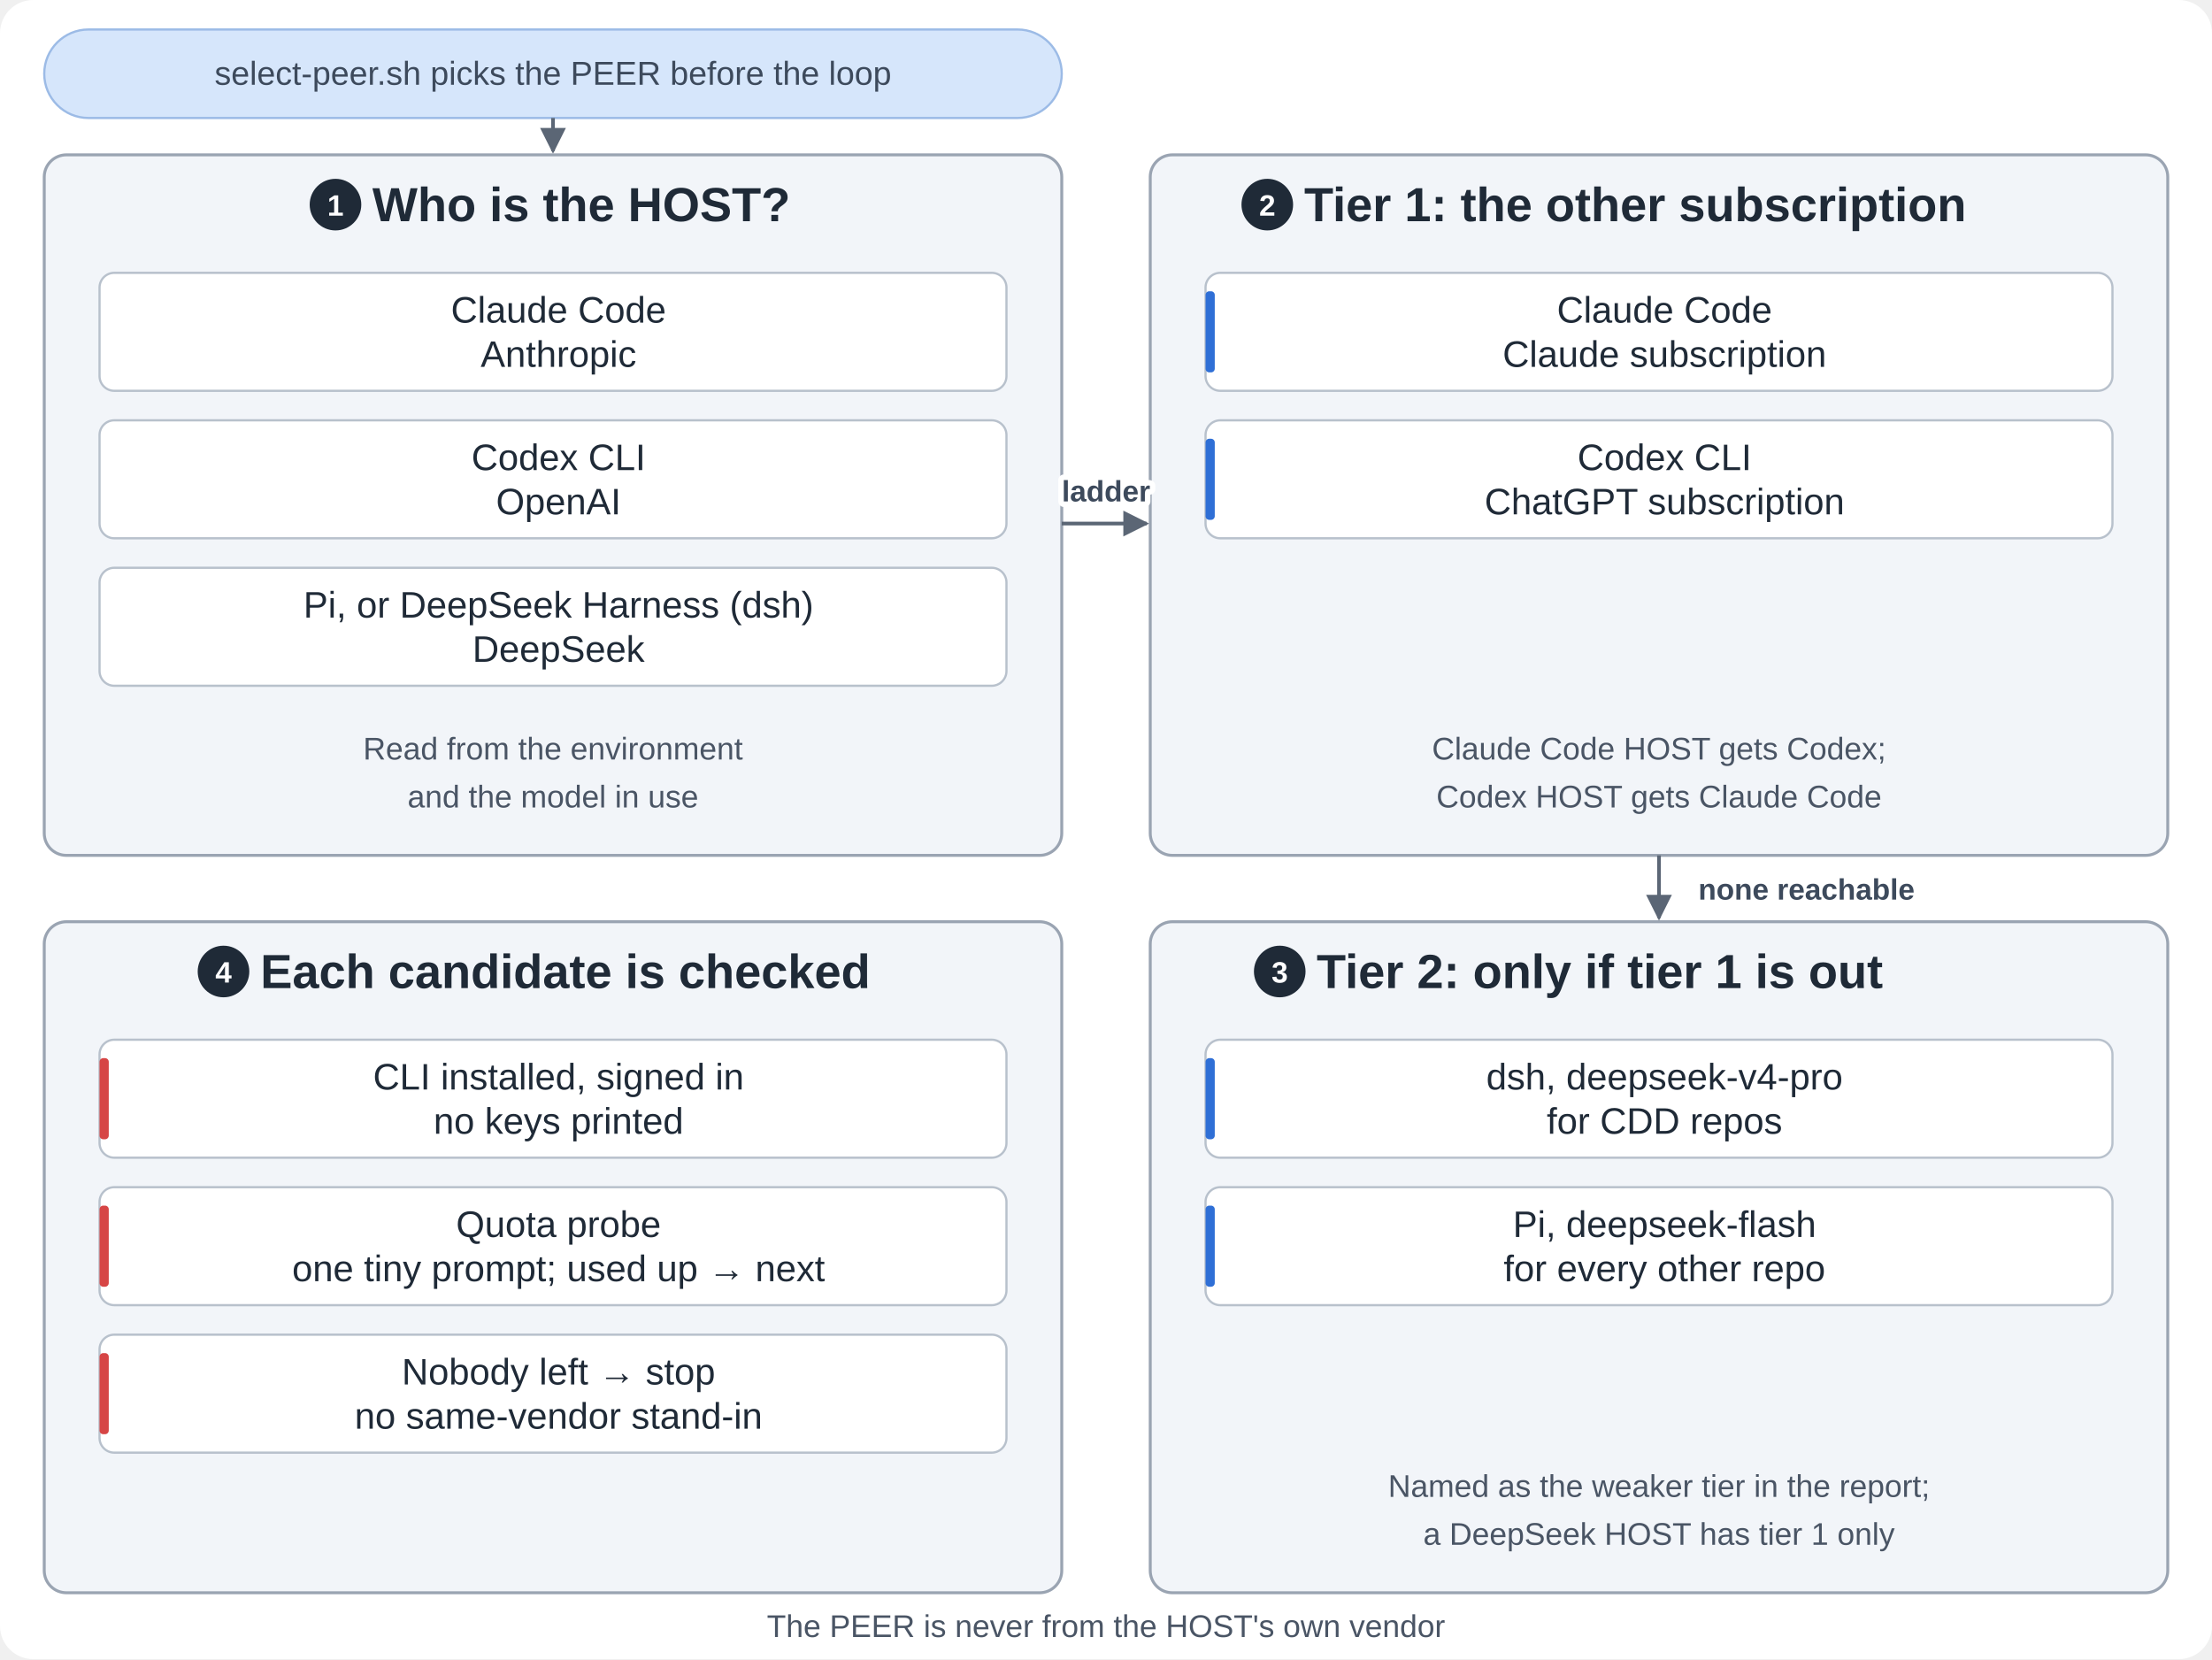
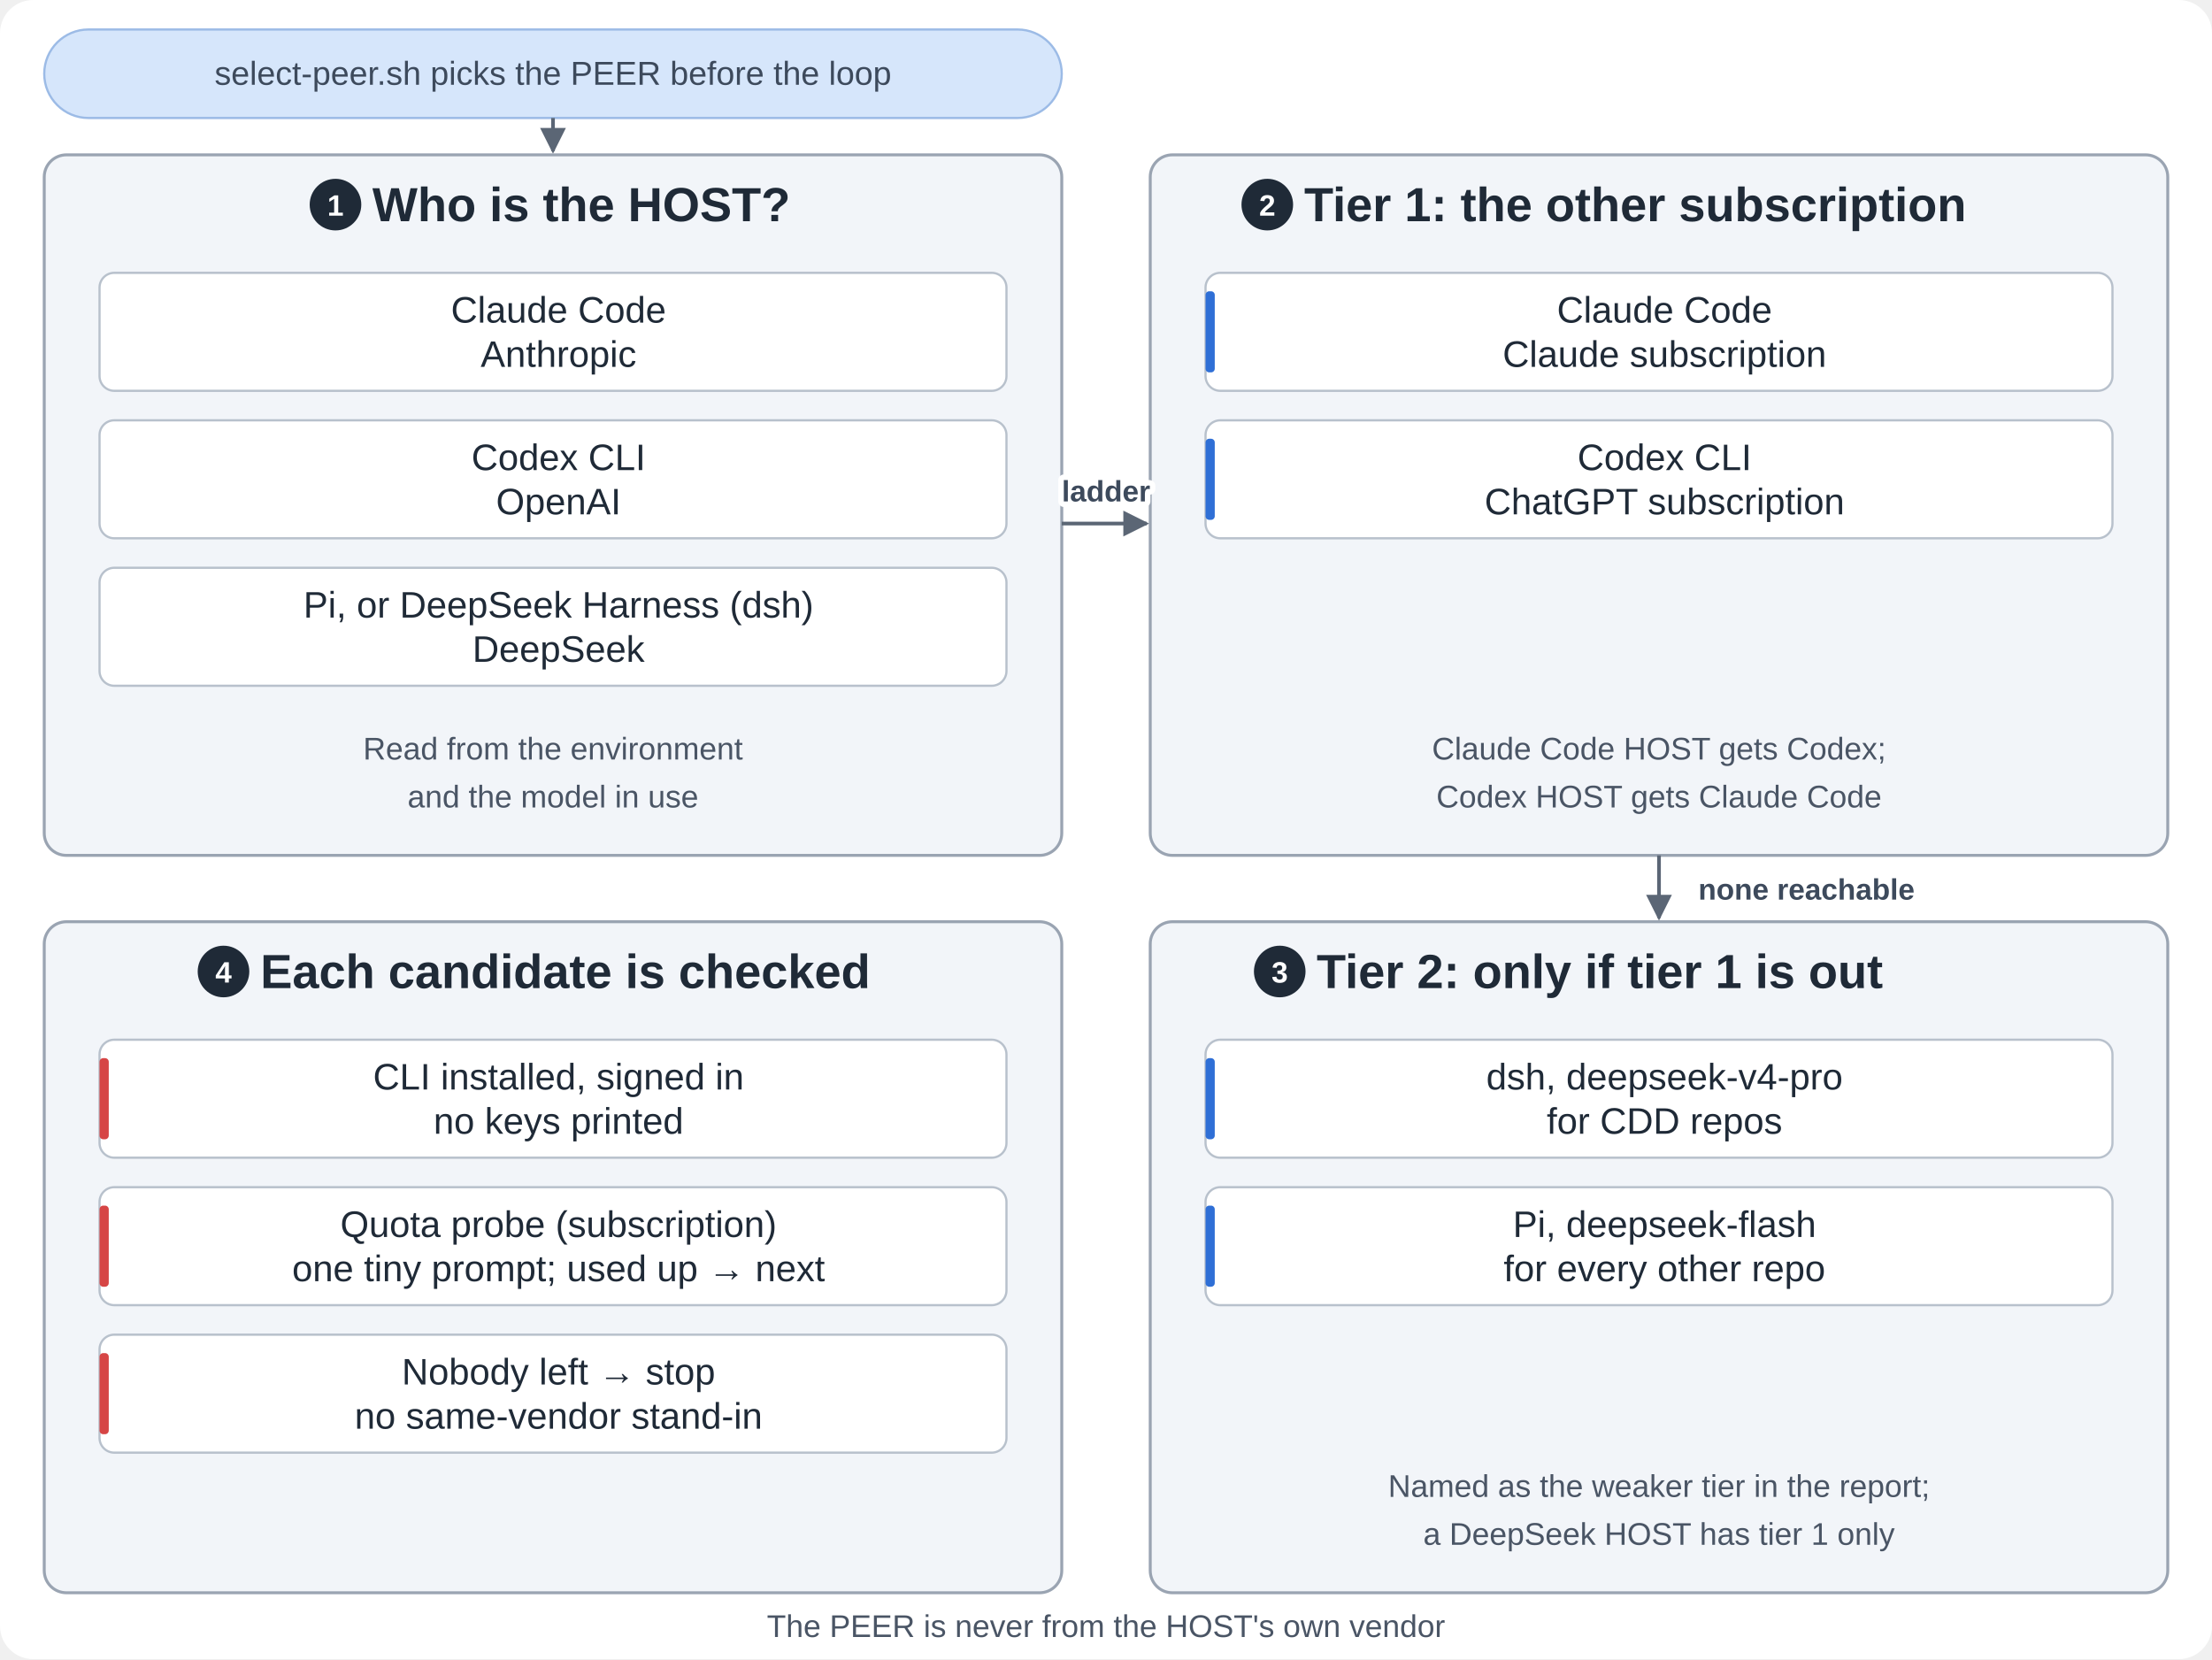
<svg xmlns="http://www.w3.org/2000/svg" viewBox="0 0 1200 900" width="1200" height="900" role="img" aria-labelledby="t d">
  <defs>
    <marker id="arr" viewBox="0 0 10 10" refX="9" refY="5" markerWidth="7" markerHeight="7" orient="auto">
      <path d="M0 0L10 5L0 10z" fill="#5b6675" />
    </marker>
    <marker id="ca" viewBox="0 0 10 10" refX="5" refY="5" markerWidth="6" markerHeight="6" orient="auto">
      <path d="M0 0L10 5L0 10z" fill="#5b6675" />
    </marker>
  </defs>
  <style>
text{font-family:-apple-system,"Helvetica Neue",Arial,"PingFang SC",sans-serif;fill:#1f2a37}
.gt{font-size:26px;font-weight:700}
.st{font-size:20px;font-weight:700}
.ag{font-size:20px}
.q{font-size:18px;fill:#3d4a5c}
.lb{font-size:17px;fill:#4a5565}
.al{font-size:16px;font-weight:600;fill:#3d4a5c;paint-order:stroke;stroke:#ffffff;stroke-width:6px;stroke-linejoin:round}
.grp{fill:#f2f5f9;stroke:#9aa4b2;stroke-width:1.6}
.sub{fill:#e8edf3;stroke:#b8c1cc;stroke-width:1.2}
.agent{fill:#ffffff;stroke:#b8c1cc;stroke-width:1.2}
.human{fill:#d6e6fb;stroke:#9cbbe6;stroke-width:1.2}
.front{fill:#dcf0e0;stroke:#9ccfa8;stroke-width:1.2}
.flow{stroke:#5b6675;stroke-width:2;fill:none;marker-end:url(#arr)}
.back{stroke-dasharray:7 5}
.cyc{stroke:#5b6675;stroke-width:2;fill:none;marker-end:url(#ca)}
.num{fill:#1f2a37}
.numt{font-size:16px;font-weight:700;fill:#ffffff}
</style>
  <rect width="1200" height="900" rx="18" fill="#ffffff" />
  <rect x="24" y="16" width="552" height="48" rx="24.0" class="human" />
  <text x="300.0" y="46.0" class="q" text-anchor="middle">select-peer.sh picks the PEER before the loop</text>
  <path d="M300.0 64V82" class="flow" />
  <rect x="24" y="84" width="552" height="380" rx="12" class="grp" />
  <circle cx="182.0" cy="111" r="14" class="num" />
  <text x="182.0" y="117" class="numt" text-anchor="middle">1</text>
  <text x="202.0" y="120" class="gt" text-anchor="start">Who is the HOST?</text>
  <rect x="54" y="148" width="492" height="64" rx="8" class="agent" />
  <text x="303.0" y="175.0" class="ag" text-anchor="middle">Claude Code</text>
  <text x="303.0" y="199.0" class="ag" text-anchor="middle">Anthropic</text>
  <rect x="54" y="228" width="492" height="64" rx="8" class="agent" />
  <text x="303.0" y="255.0" class="ag" text-anchor="middle">Codex CLI</text>
  <text x="303.0" y="279.0" class="ag" text-anchor="middle">OpenAI</text>
  <rect x="54" y="308" width="492" height="64" rx="8" class="agent" />
  <text x="303.0" y="335.0" class="ag" text-anchor="middle">Pi, or DeepSeek Harness (dsh)</text>
  <text x="303.0" y="359.0" class="ag" text-anchor="middle">DeepSeek</text>
  <text x="300.0" y="412" class="lb" text-anchor="middle">Read from the environment</text>
  <text x="300.0" y="438" class="lb" text-anchor="middle">and the model in use</text>
  <rect x="624" y="84" width="552" height="380" rx="12" class="grp" />
  <circle cx="687.5" cy="111" r="14" class="num" />
  <text x="687.5" y="117" class="numt" text-anchor="middle">2</text>
  <text x="707.5" y="120" class="gt" text-anchor="start">Tier 1: the other subscription</text>
  <rect x="654" y="148" width="492" height="64" rx="8" class="agent" />
  <rect x="654" y="158" width="5" height="44" rx="2" fill="#2f6fd6" />
  <text x="903.0" y="175.0" class="ag" text-anchor="middle">Claude Code</text>
  <text x="903.0" y="199.0" class="ag" text-anchor="middle">Claude subscription</text>
  <rect x="654" y="228" width="492" height="64" rx="8" class="agent" />
  <rect x="654" y="238" width="5" height="44" rx="2" fill="#2f6fd6" />
  <text x="903.0" y="255.0" class="ag" text-anchor="middle">Codex CLI</text>
  <text x="903.0" y="279.0" class="ag" text-anchor="middle">ChatGPT subscription</text>
  <text x="900.0" y="412" class="lb" text-anchor="middle">Claude Code HOST gets Codex;</text>
  <text x="900.0" y="438" class="lb" text-anchor="middle">Codex HOST gets Claude Code</text>
  <rect x="624" y="500" width="552" height="364" rx="12" class="grp" />
  <circle cx="694.25" cy="527" r="14" class="num" />
  <text x="694.25" y="533" class="numt" text-anchor="middle">3</text>
  <text x="714.25" y="536" class="gt" text-anchor="start">Tier 2: only if tier 1 is out</text>
  <rect x="654" y="564" width="492" height="64" rx="8" class="agent" />
  <rect x="654" y="574" width="5" height="44" rx="2" fill="#2f6fd6" />
  <text x="903.0" y="591.0" class="ag" text-anchor="middle">dsh, deepseek-v4-pro</text>
  <text x="903.0" y="615.0" class="ag" text-anchor="middle">for CDD repos</text>
  <rect x="654" y="644" width="492" height="64" rx="8" class="agent" />
  <rect x="654" y="654" width="5" height="44" rx="2" fill="#2f6fd6" />
  <text x="903.0" y="671.0" class="ag" text-anchor="middle">Pi, deepseek-flash</text>
  <text x="903.0" y="695.0" class="ag" text-anchor="middle">for every other repo</text>
  <text x="900.0" y="812" class="lb" text-anchor="middle">Named as the weaker tier in the report;</text>
  <text x="900.0" y="838" class="lb" text-anchor="middle">a DeepSeek HOST has tier 1 only</text>
  <rect x="24" y="500" width="552" height="364" rx="12" class="grp" />
  <circle cx="121.25" cy="527" r="14" class="num" />
  <text x="121.25" y="533" class="numt" text-anchor="middle">4</text>
  <text x="141.25" y="536" class="gt" text-anchor="start">Each candidate is checked</text>
  <rect x="54" y="564" width="492" height="64" rx="8" class="agent" />
  <rect x="54" y="574" width="5" height="44" rx="2" fill="#d64545" />
  <text x="303.0" y="591.0" class="ag" text-anchor="middle">CLI installed, signed in</text>
  <text x="303.0" y="615.0" class="ag" text-anchor="middle">no keys printed</text>
  <rect x="54" y="644" width="492" height="64" rx="8" class="agent" />
  <rect x="54" y="654" width="5" height="44" rx="2" fill="#d64545" />
-   <text x="303.0" y="671.0" class="ag" text-anchor="middle">Quota probe</text>
+   <text x="303.0" y="671.0" class="ag" text-anchor="middle">Quota probe (subscription)</text>
  <text x="303.0" y="695.0" class="ag" text-anchor="middle">one tiny prompt; used up → next</text>
  <rect x="54" y="724" width="492" height="64" rx="8" class="agent" />
  <rect x="54" y="734" width="5" height="44" rx="2" fill="#d64545" />
  <text x="303.0" y="751.0" class="ag" text-anchor="middle">Nobody left → stop</text>
  <text x="303.0" y="775.0" class="ag" text-anchor="middle">no same-vendor stand-in</text>
  <path d="M576 284H622" class="flow" />
  <text x="600" y="272" class="al" text-anchor="middle">ladder</text>
  <path d="M900.0 464V498" class="flow" />
  <text x="980.0" y="488" class="al" text-anchor="middle">none reachable</text>
  <text x="600" y="888" class="lb" text-anchor="middle">The PEER is never from the HOST's own vendor</text>
</svg>
